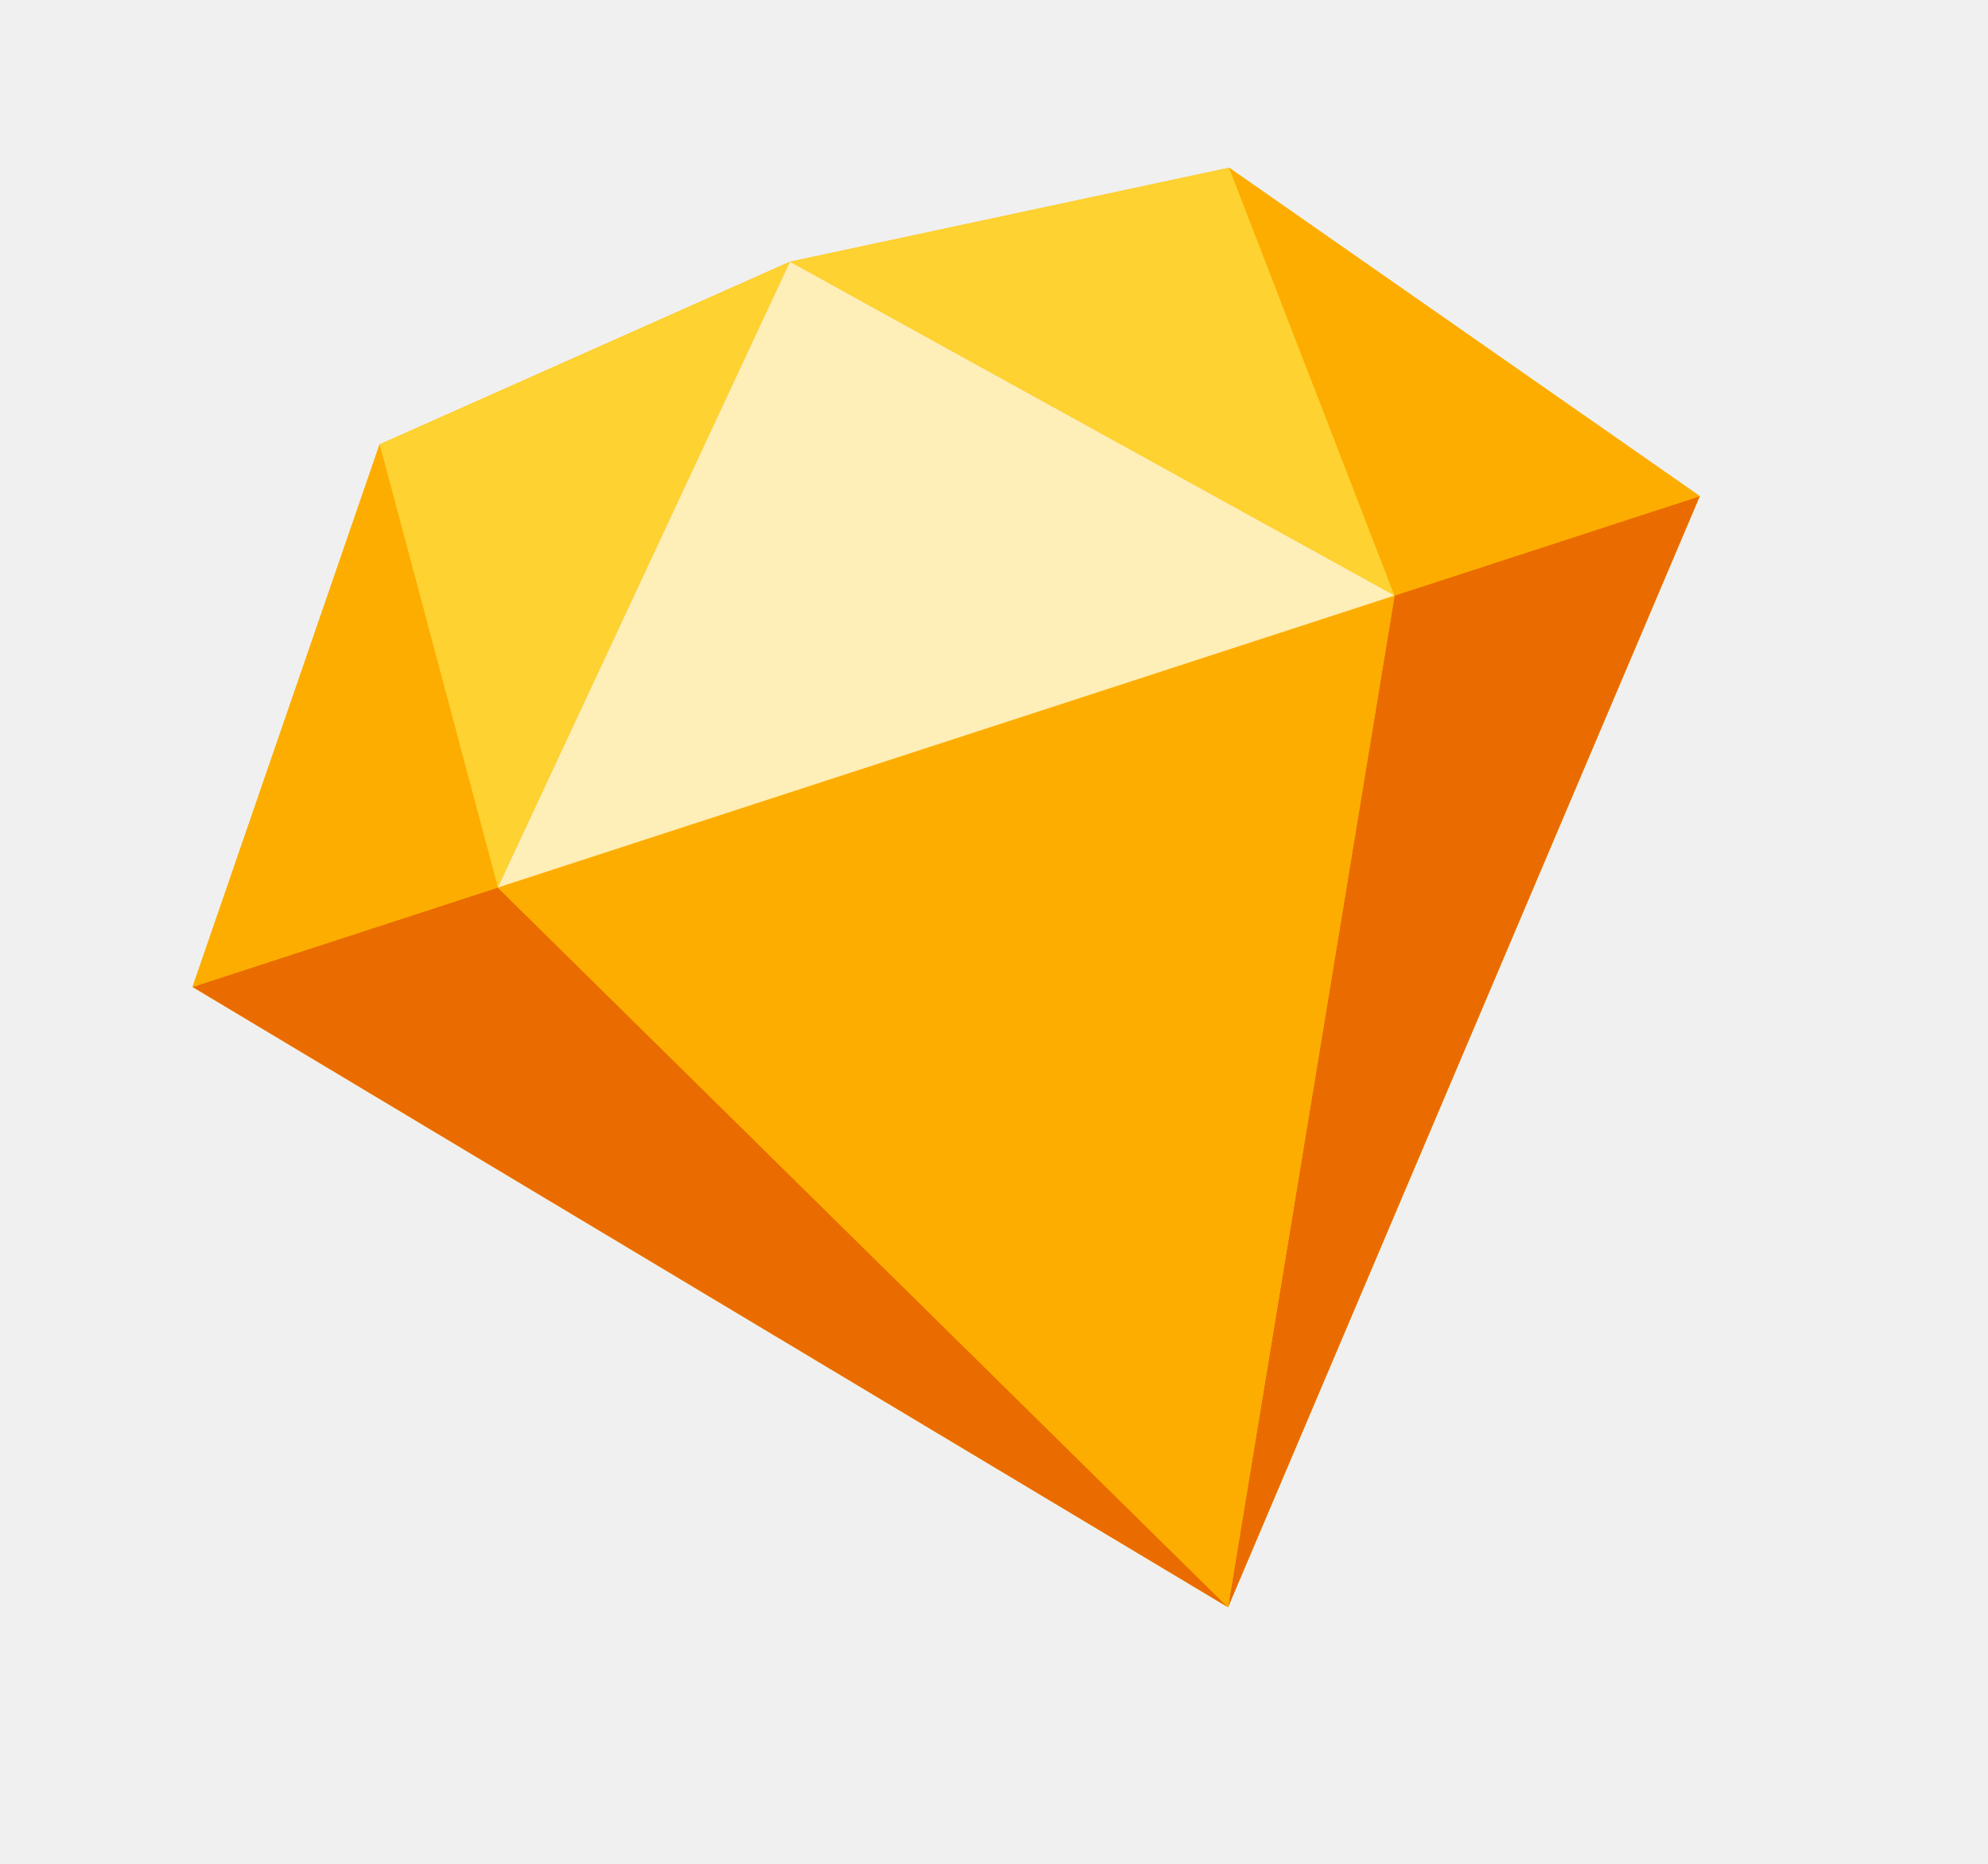
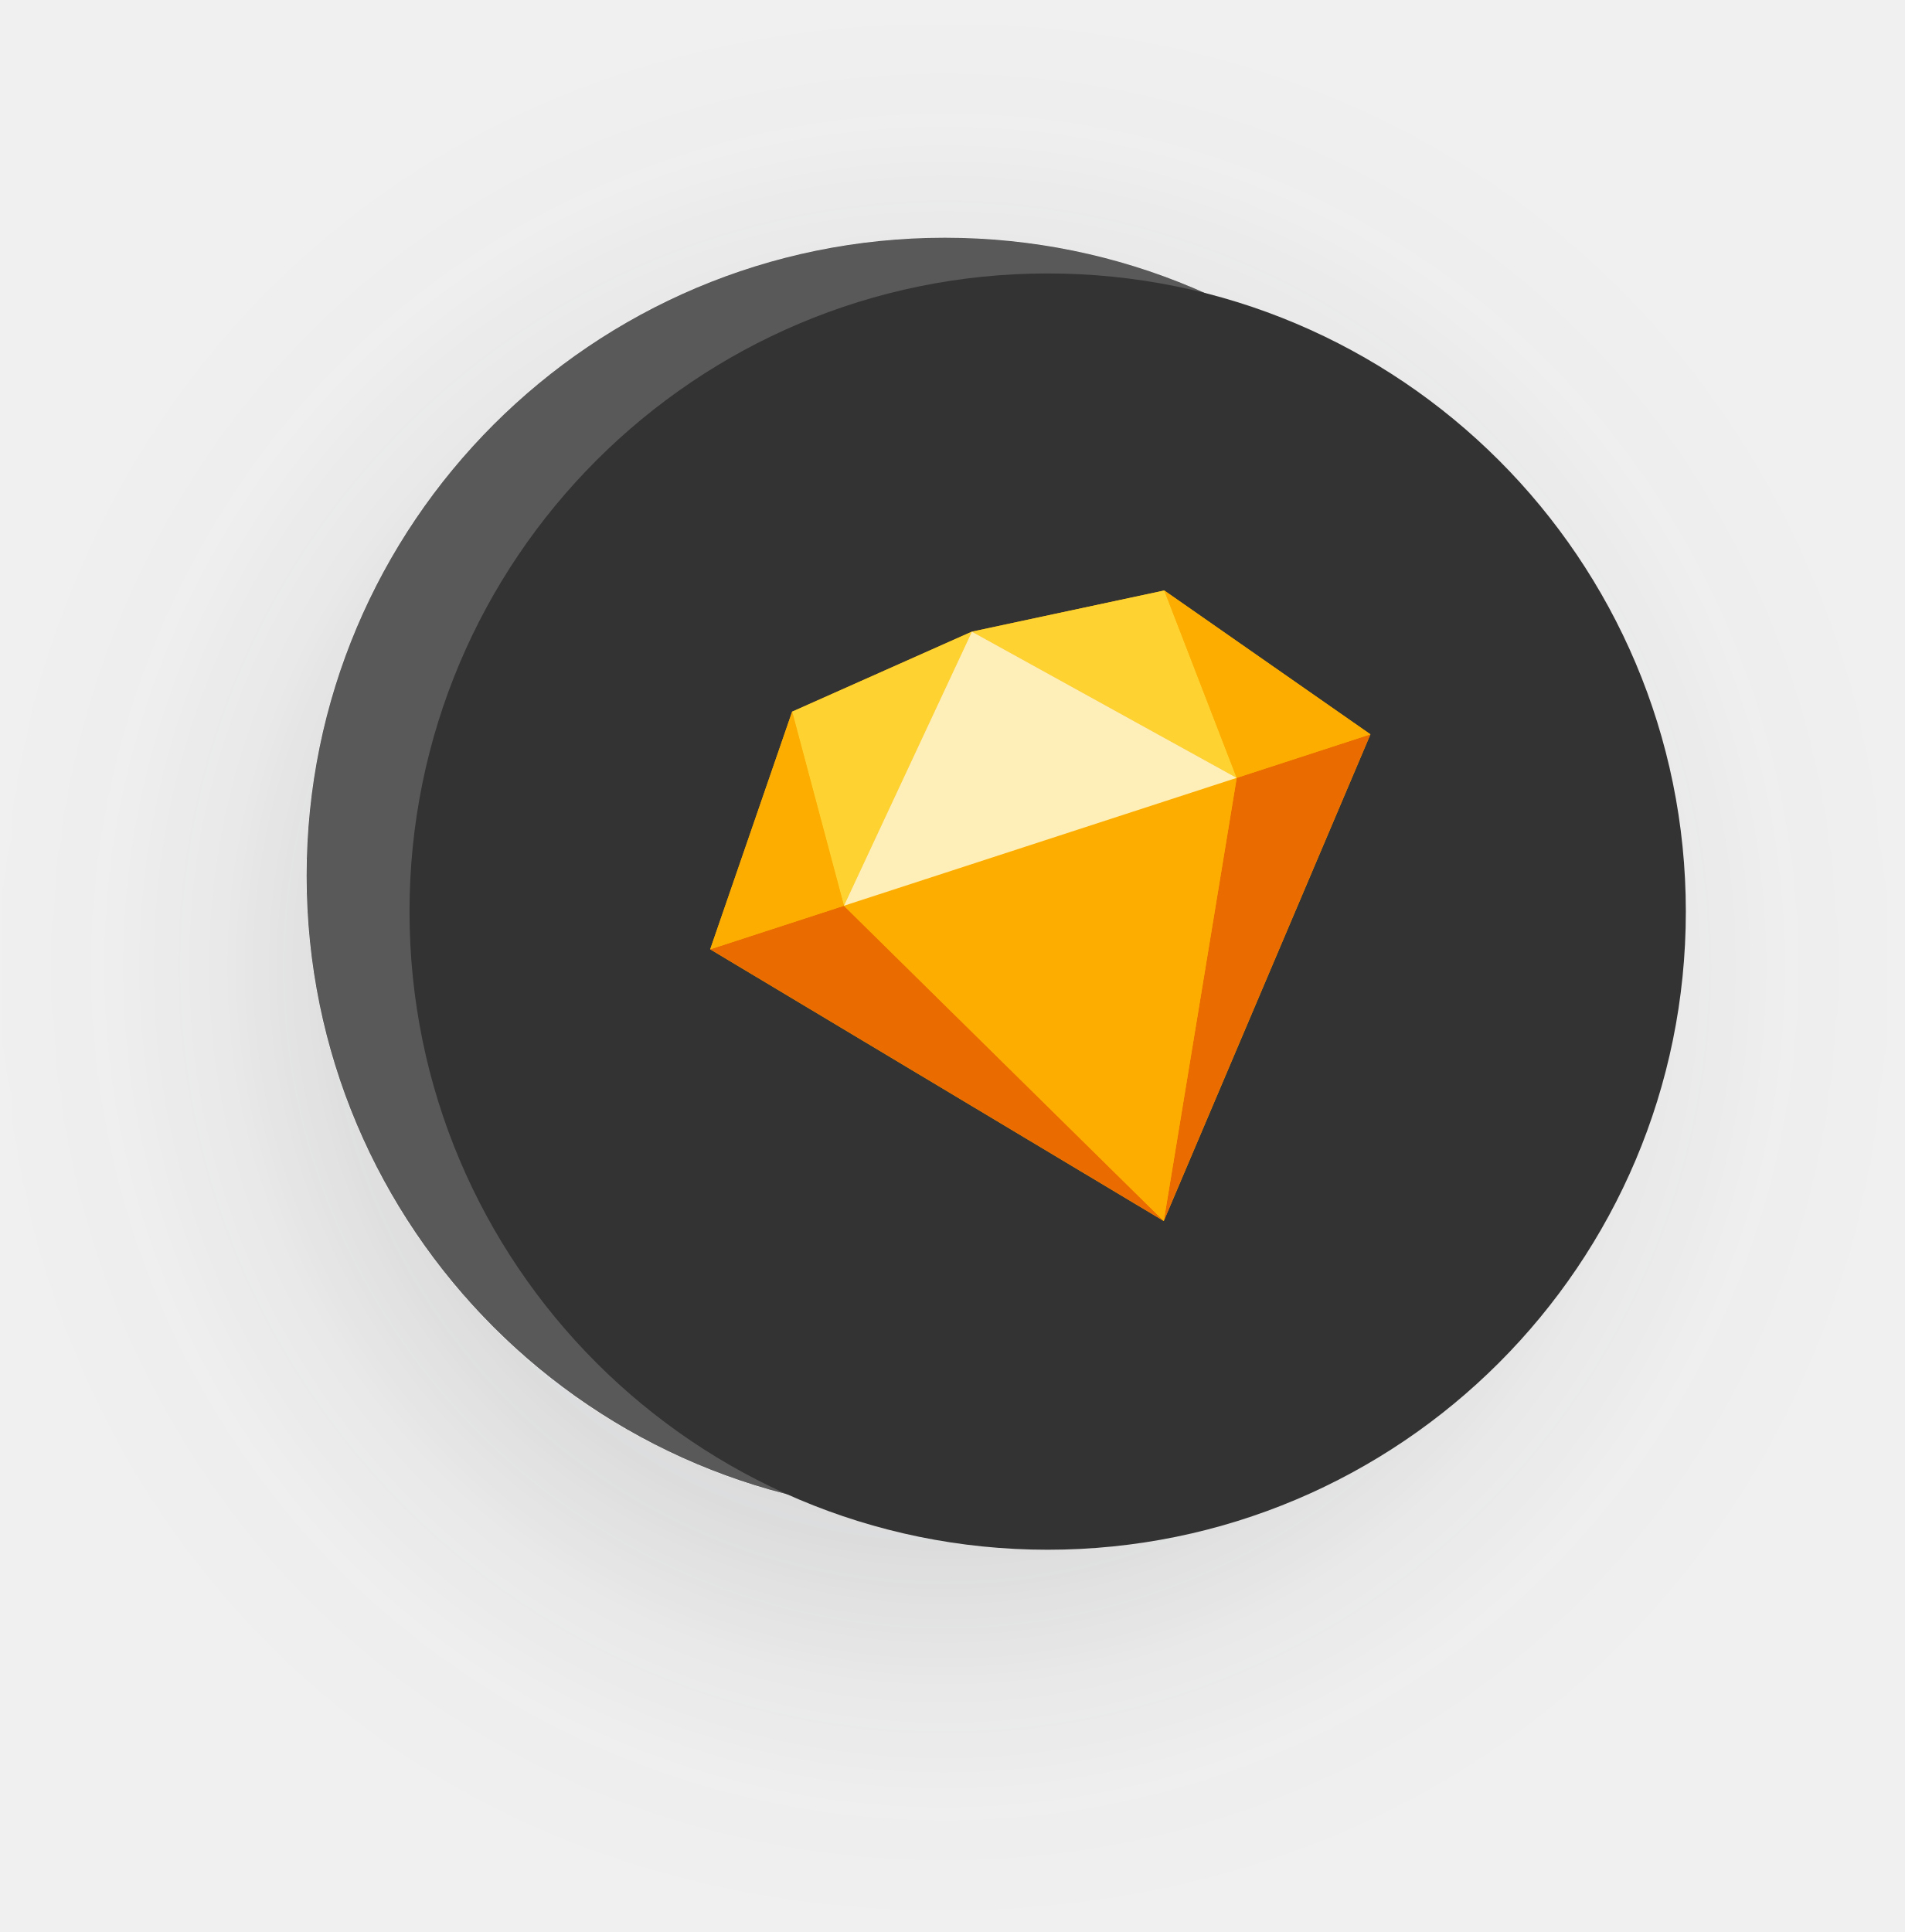
- <svg xmlns="http://www.w3.org/2000/svg" width="32" height="30" viewBox="0 0 32 30" fill="none">
-   <g clip-path="url(#clip0_19_215)">
-     <path d="M6.11 7.153L12.715 4.213L19.785 2.7L27.361 7.986L19.767 25.871L3.099 15.886L6.11 7.153Z" fill="#FDB300" />
-     <path d="M8.013 14.286L19.767 25.871L3.099 15.886L8.013 14.286Z" fill="#EA6C00" />
-     <path d="M22.448 9.586L19.767 25.871L27.361 7.986L22.448 9.586Z" fill="#EA6C00" />
-     <path d="M8.013 14.286L22.448 9.586L19.767 25.871L8.013 14.286Z" fill="#FDAD00" />
-     <path d="M12.715 4.213L6.11 7.153L8.013 14.286L12.715 4.213Z" fill="#FDD231" />
-     <path d="M12.715 4.213L19.785 2.7L22.447 9.586L12.715 4.213Z" fill="#FDD231" />
-     <path d="M27.361 7.986L19.785 2.7L22.448 9.586L27.361 7.986Z" fill="#FDAD00" />
-     <path d="M3.099 15.886L6.11 7.153L8.013 14.286L3.099 15.886Z" fill="#FDAD00" />
-     <path d="M12.715 4.213L8.013 14.286L22.448 9.586L12.715 4.213Z" fill="#FEEEB7" />
+ <svg xmlns="http://www.w3.org/2000/svg" width="70" height="71" viewBox="0 0 70 71" fill="none">
+   <g opacity="0.8" filter="url(#filter0_d_14001_2)">
+     <circle cx="34.718" cy="32.187" r="23.451" fill="#333333" />
+   </g>
+   <path d="M61.952 33.5C61.952 46.452 51.452 56.952 38.5 56.952C25.548 56.952 15.049 46.452 15.049 33.5C15.049 20.548 25.548 10.049 38.5 10.049C51.452 10.049 61.952 20.548 61.952 33.5Z" fill="#333333" />
+   <g clip-path="url(#clip0_14001_2)">
+     <path d="M29.11 26.153L35.715 23.213L42.785 21.7L50.361 26.986L42.767 44.871L26.099 34.886L29.11 26.153Z" fill="#FDB300" />
+     <path d="M31.013 33.286L42.767 44.871L26.099 34.886L31.013 33.286Z" fill="#EA6C00" />
+     <path d="M45.447 28.586L42.767 44.871L50.361 26.986L45.447 28.586Z" fill="#EA6C00" />
+     <path d="M31.013 33.286L45.447 28.586L42.767 44.871L31.013 33.286Z" fill="#FDAD00" />
+     <path d="M35.715 23.213L29.11 26.153L31.013 33.286L35.715 23.213Z" fill="#FDD231" />
+     <path d="M35.715 23.213L42.785 21.7L45.447 28.586L35.715 23.213Z" fill="#FDD231" />
+     <path d="M50.361 26.986L42.785 21.7L45.447 28.586L50.361 26.986Z" fill="#FDAD00" />
+     <path d="M26.099 34.886L29.11 26.153L31.013 33.286L26.099 34.886Z" fill="#FDAD00" />
+     <path d="M35.715 23.213L31.013 33.286L45.447 28.586L35.715 23.213Z" fill="#FEEEB7" />
  </g>
  <defs>
-     <clipPath id="clip0_19_215">
-       <rect width="25.568" height="22.788" fill="white" transform="translate(0.584229 8.16333) rotate(-18.0359)" />
+     <filter id="filter0_d_14001_2" x="0.099" y="0.918" width="69.238" height="69.238" filterUnits="userSpaceOnUse" color-interpolation-filters="sRGB">
+       <feFlood flood-opacity="0" result="BackgroundImageFix" />
+       <feColorMatrix in="SourceAlpha" type="matrix" values="0 0 0 0 0 0 0 0 0 0 0 0 0 0 0 0 0 0 127 0" result="hardAlpha" />
+       <feOffset dy="3.35" />
+       <feGaussianBlur stdDeviation="5.584" />
+       <feComposite in2="hardAlpha" operator="out" />
+       <feColorMatrix type="matrix" values="0 0 0 0 0.169 0 0 0 0 0.173 0 0 0 0 0.204 0 0 0 0.2 0" />
+       <feBlend mode="normal" in2="BackgroundImageFix" result="effect1_dropShadow_14001_2" />
+       <feBlend mode="normal" in="SourceGraphic" in2="effect1_dropShadow_14001_2" result="shape" />
+     </filter>
+     <clipPath id="clip0_14001_2">
+       <rect width="25.568" height="22.788" fill="white" transform="translate(23.5842 27.1635) rotate(-18.0359)" />
    </clipPath>
  </defs>
</svg>
